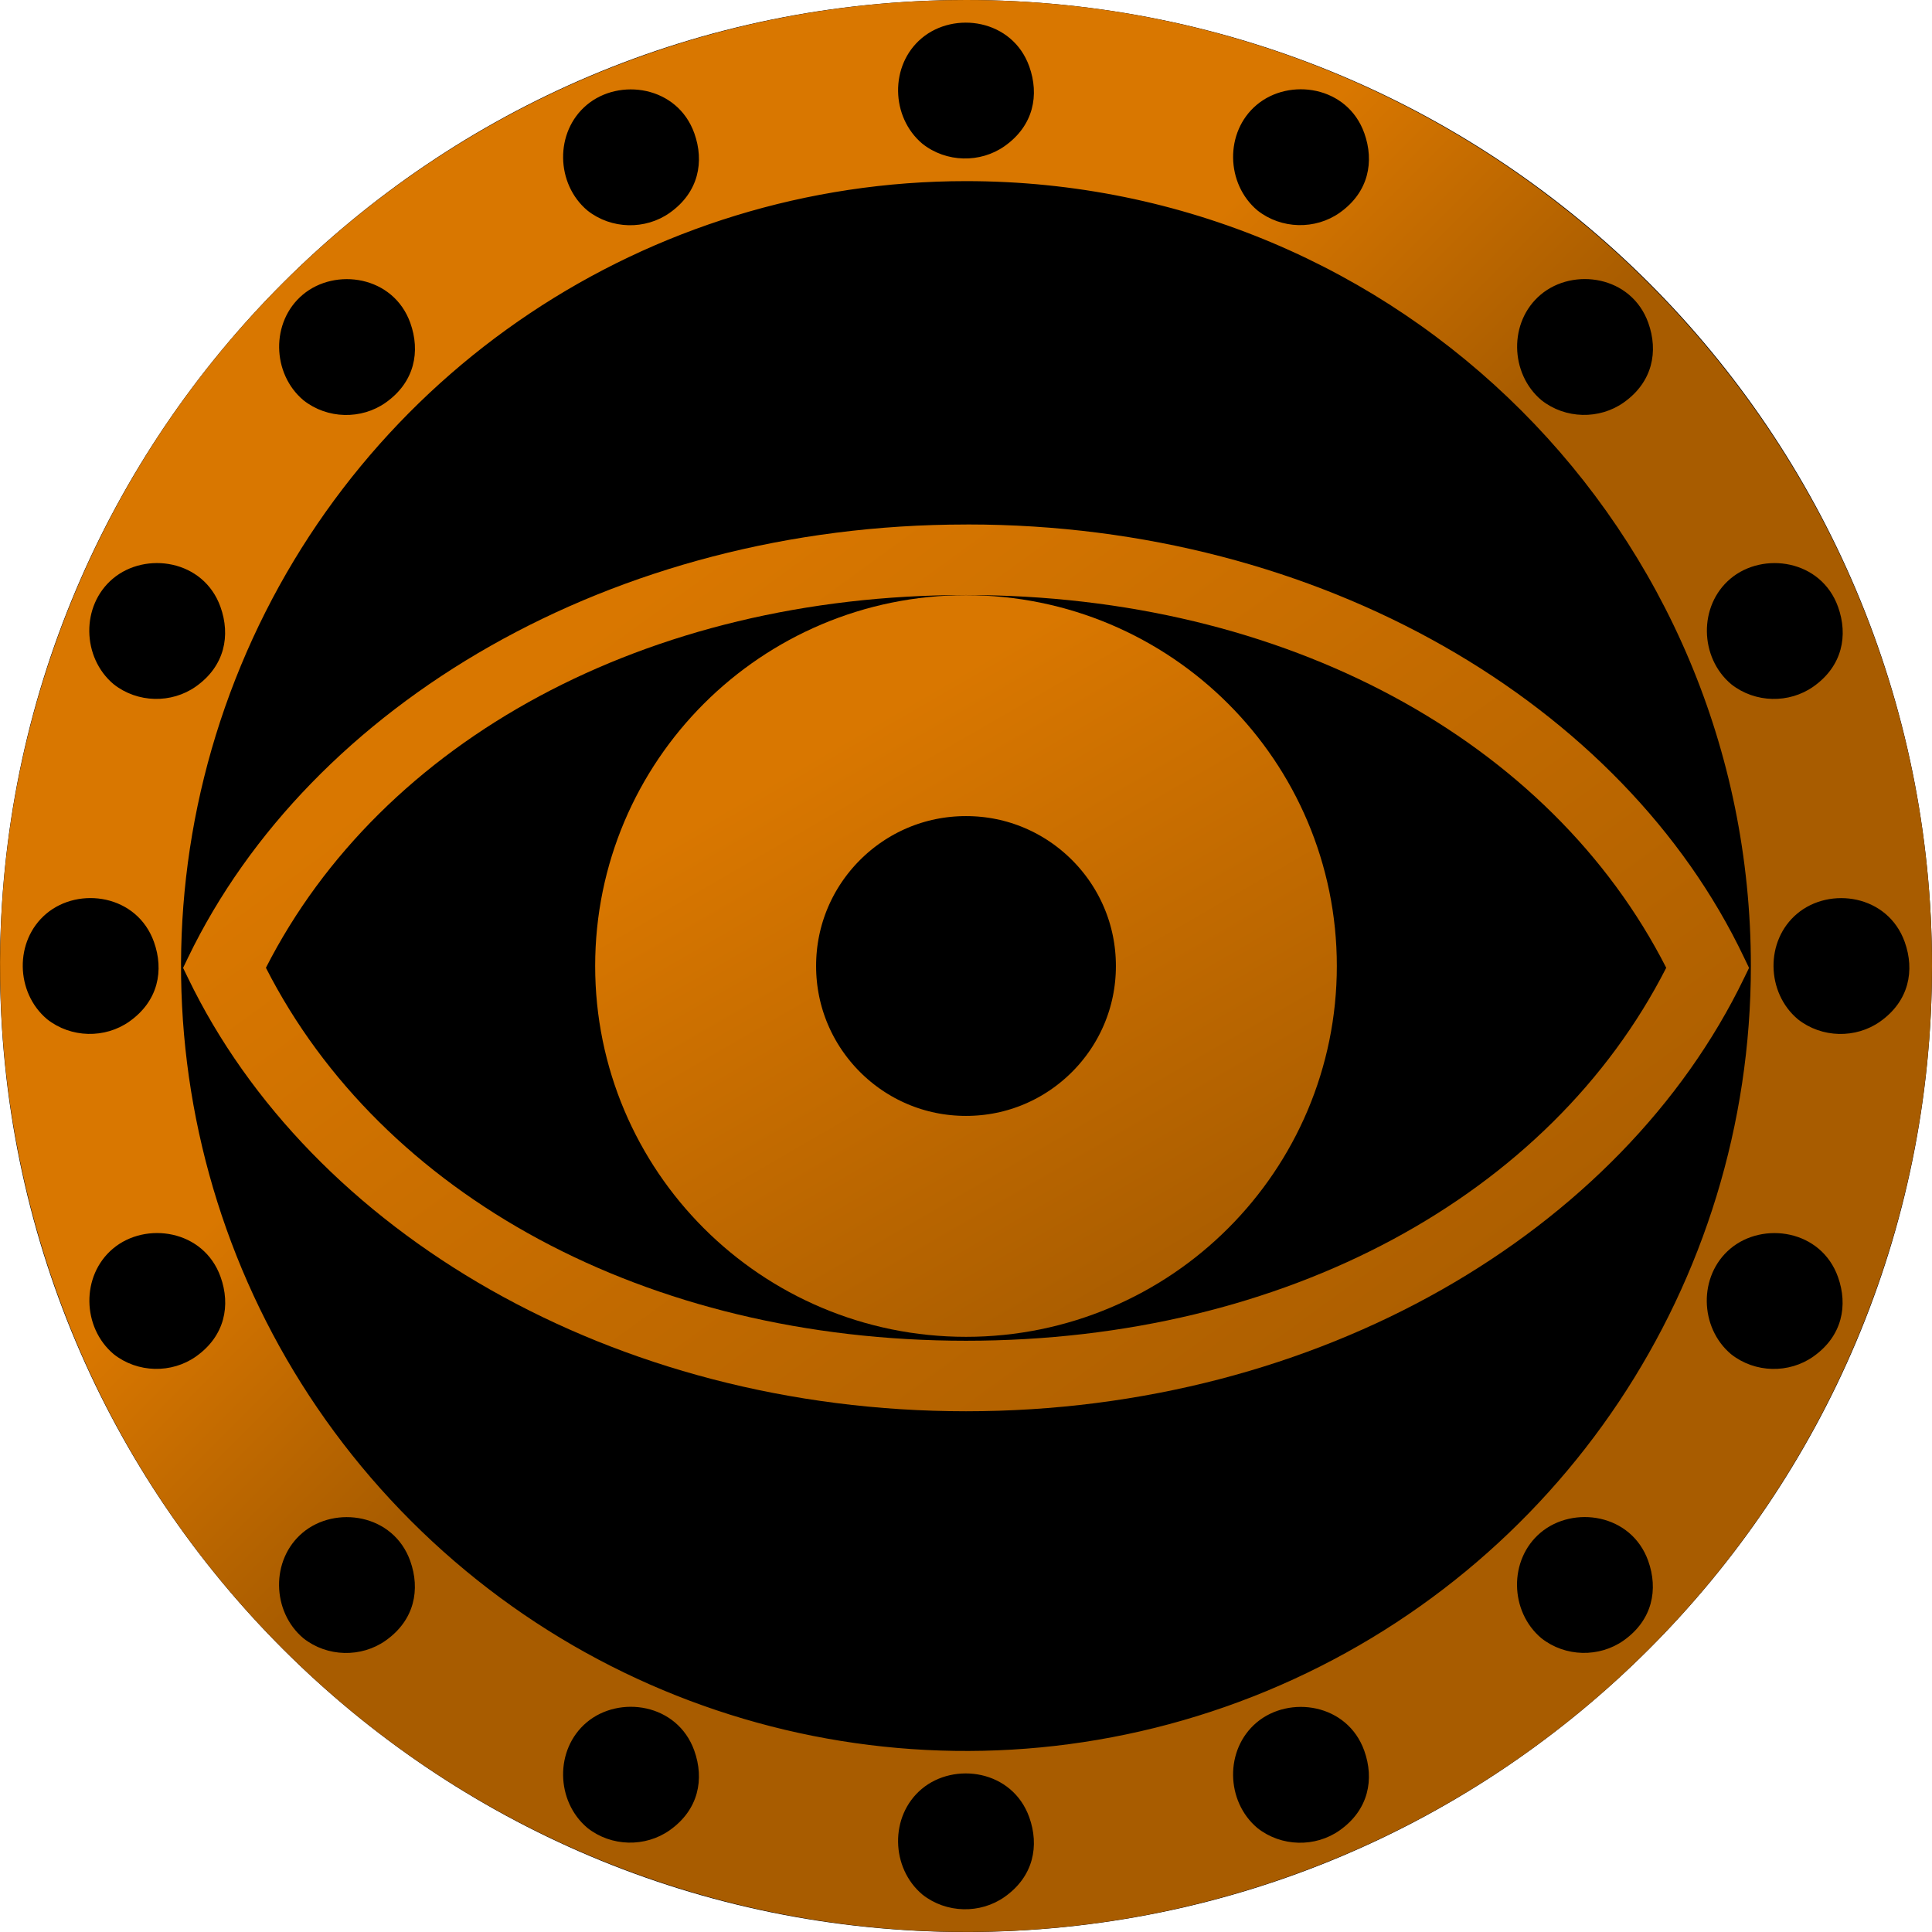
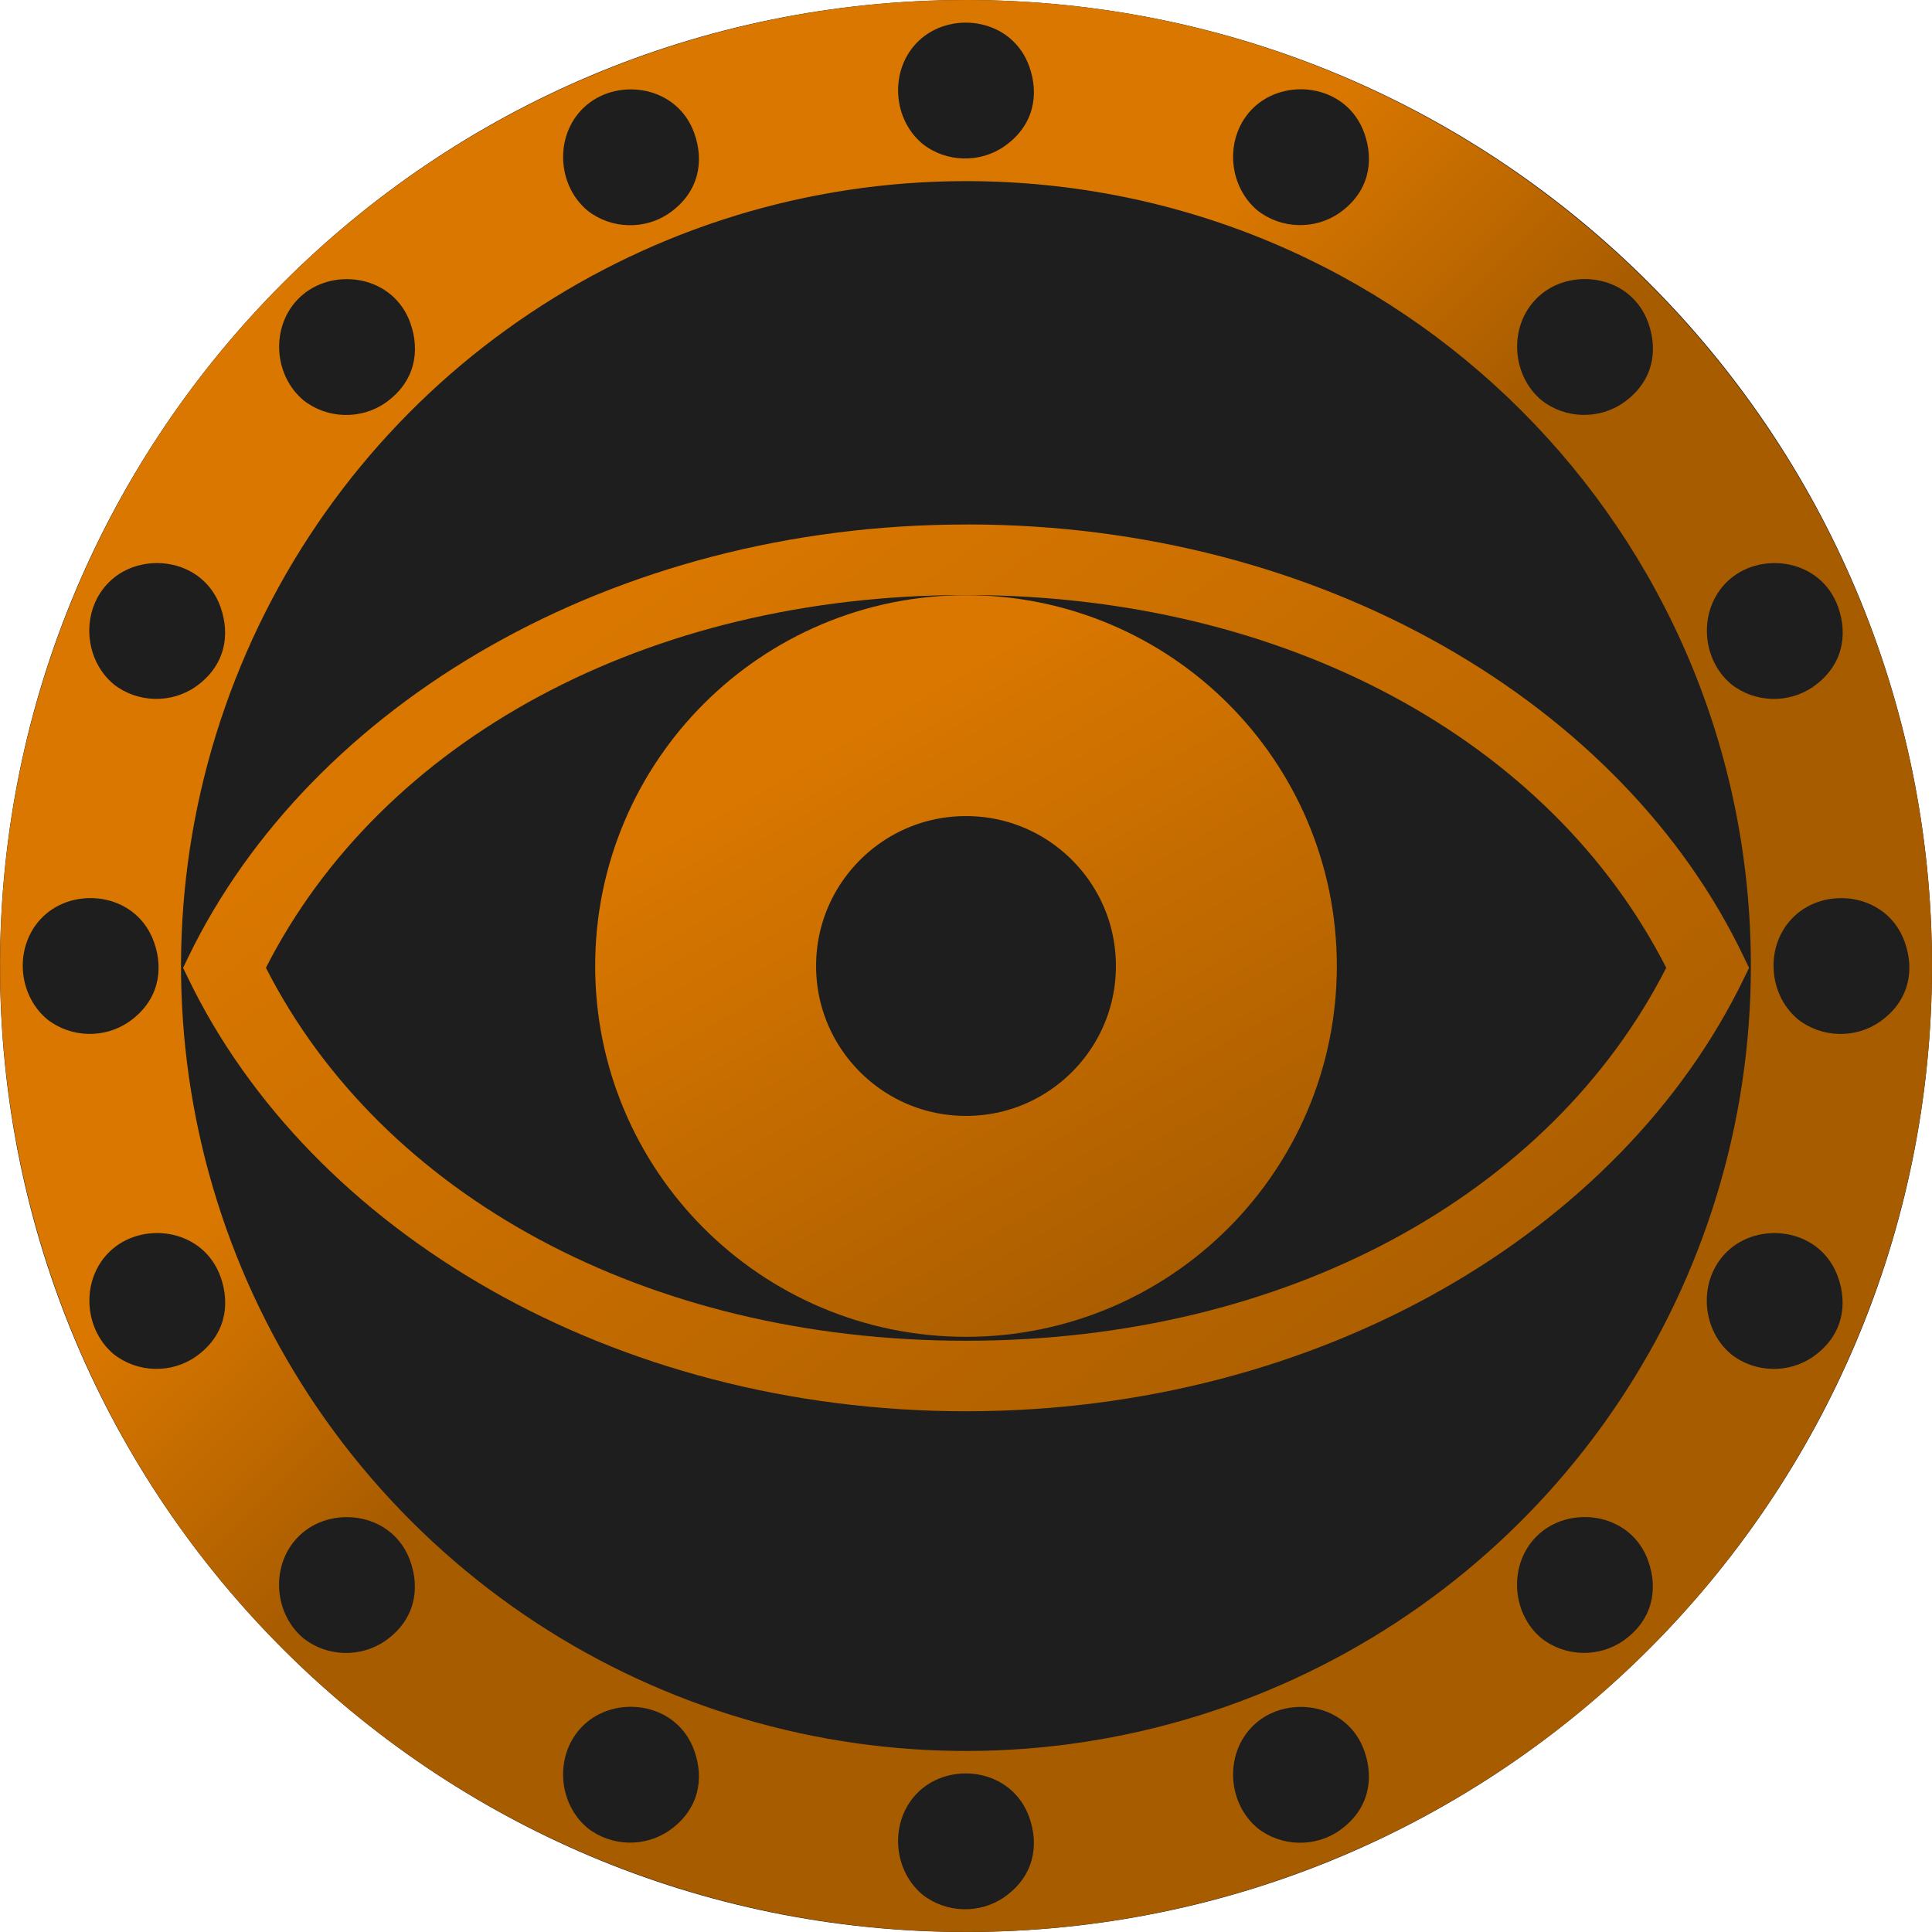
<svg xmlns="http://www.w3.org/2000/svg" xmlns:xlink="http://www.w3.org/1999/xlink" xml:space="preserve" width="512" height="512" class="snail_eye" style="background-color:transparent">
  <defs>
    <linearGradient id="b">
      <stop offset="0" style="stop-color:#d97700" />
      <stop offset=".8" style="stop-color:#a85c00" />
    </linearGradient>
    <linearGradient id="a">
      <stop offset="0" style="stop-color:#d97700" />
      <stop offset=".2" style="stop-color:#a85c00" />
    </linearGradient>
    <linearGradient xlink:href="#a" id="c" x1="0" x2="512" y1="0" y2="512" gradientUnits="userSpaceOnUse" />
    <linearGradient xlink:href="#b" id="d" x1="221.125" x2="331.379" y1="191.955" y2="382.636" gradientTransform="translate(3 3)" gradientUnits="userSpaceOnUse" />
    <linearGradient xlink:href="#a" id="f" x1="190" x2="512" y1="190" y2="512" gradientUnits="userSpaceOnUse" />
    <linearGradient xlink:href="#b" id="e" x1="173" x2="401" y1="155" y2="468" gradientTransform="translate(.5 .5)" gradientUnits="userSpaceOnUse" />
  </defs>
  <g style="display:inline;mix-blend-mode:normal;fill:url(#c);fill-opacity:0">
-     <circle cx="256" cy="256" r="256" style="background-color:#1e1e1e;display:inline;mix-blend-mode:normal;fill:#000;fill-opacity:1;stroke-width:2;image-rendering:auto;opacity:1" />
+     <circle cx="256" cy="256" r="256" style="display:inline;mix-blend-mode:normal;fill:#1e1e1e;fill-opacity:1;stroke-width:2;image-rendering:auto;opacity:1" />
    <circle cx="256" cy="256" r="69" style="display:inline;fill:none;fill-opacity:1;fill-rule:evenodd;stroke:url(#d);stroke-width:58.549;stroke-dasharray:none;stroke-opacity:1" />
    <path d="M256 139c-93.648 0-173.75 47.591-206.182 114.803l-1.3 2.697 1.3 2.668C82.249 326.38 162.352 374 256 374s173.786-47.62 206.217-114.832l1.3-2.668-1.3-2.697C430.278 186.582 350.14 138.99 256.492 138.99Zm0 18.688c84.825 0 154.891 38.584 185.567 98.783-30.669 60.211-100.73 98.841-185.567 98.841-84.836 0-154.862-38.63-185.53-98.84 30.675-60.2 100.705-98.784 185.53-98.784" style="color:#000;fill:url(#e);fill-opacity:1;-inkscape-stroke:none" />
    <path d="M244.444 38.097c-8.38-7.042-8.737-20.78-.185-27.973 8.635-7.265 24.032-5.03 28.509 7.493 2.685 7.514 1.187 15.656-6.522 21.1-6.436 4.547-15.465 4.399-21.802-.62m88.784 17.66c-8.38-7.042-8.737-20.779-.185-27.973 8.635-7.264 24.032-5.03 28.509 7.494 2.685 7.513 1.187 15.655-6.522 21.1-6.436 4.546-15.465 4.399-21.802-.62m75.267 50.293c-8.38-7.042-8.737-20.78-.186-27.973 8.636-7.265 24.033-5.03 28.51 7.494 2.685 7.513 1.187 15.655-6.522 21.1-6.436 4.546-15.465 4.398-21.802-.62m50.29 75.268c-8.38-7.042-8.736-20.78-.185-27.973 8.636-7.264 24.033-5.03 28.51 7.494 2.685 7.513 1.187 15.655-6.522 21.1-6.436 4.546-15.465 4.398-21.802-.62m17.659 88.785c-8.38-7.042-8.737-20.78-.186-27.973 8.636-7.264 24.033-5.03 28.51 7.494 2.685 7.513 1.187 15.655-6.522 21.1-6.436 4.546-15.465 4.398-21.802-.62m-17.69 88.77c-8.38-7.043-8.737-20.78-.185-27.974 8.635-7.264 24.032-5.03 28.509 7.494 2.685 7.513 1.188 15.655-6.522 21.1-6.436 4.546-15.464 4.398-21.802-.62m-50.287 75.255c-8.38-7.042-8.736-20.78-.185-27.973 8.635-7.264 24.032-5.03 28.509 7.494 2.685 7.513 1.188 15.655-6.522 21.1-6.436 4.546-15.464 4.398-21.802-.62m-75.245 50.31c-8.38-7.042-8.737-20.78-.185-27.973 8.635-7.264 24.032-5.03 28.509 7.494 2.685 7.513 1.188 15.655-6.522 21.1-6.436 4.546-15.464 4.398-21.802-.62m-88.782 17.628c-8.38-7.042-8.737-20.78-.185-27.973 8.635-7.264 24.032-5.03 28.509 7.494 2.685 7.513 1.187 15.655-6.522 21.1-6.436 4.546-15.465 4.398-21.802-.62m-88.771-17.659c-8.38-7.042-8.737-20.78-.185-27.973 8.635-7.264 24.032-5.03 28.509 7.494 2.685 7.513 1.187 15.655-6.522 21.1-6.436 4.546-15.465 4.398-21.802-.62m-75.276-50.264c-8.38-7.042-8.737-20.78-.185-27.973 8.635-7.264 24.032-5.03 28.509 7.494 2.685 7.513 1.187 15.655-6.522 21.1-6.436 4.546-15.465 4.398-21.802-.62M30.13 358.866c-8.38-7.042-8.737-20.78-.185-27.973 8.635-7.264 24.032-5.03 28.509 7.494 2.685 7.513 1.187 15.655-6.522 21.1-6.436 4.546-15.465 4.398-21.802-.62m-17.657-88.772c-8.38-7.042-8.737-20.78-.185-27.973 8.635-7.264 24.032-5.03 28.509 7.494 2.685 7.513 1.187 15.655-6.522 21.1-6.436 4.546-15.465 4.398-21.802-.62m17.63-88.78c-8.38-7.043-8.736-20.78-.184-27.974 8.635-7.264 24.032-5.03 28.509 7.494 2.685 7.513 1.187 15.655-6.522 21.1-6.436 4.546-15.465 4.398-21.802-.62m50.313-75.245c-8.38-7.042-8.737-20.78-.185-27.973 8.635-7.265 24.032-5.03 28.509 7.494 2.685 7.513 1.187 15.655-6.522 21.1-6.436 4.546-15.465 4.398-21.802-.62m75.257-50.285c-8.38-7.042-8.737-20.78-.185-27.973 8.635-7.264 24.032-5.03 28.509 7.494 2.685 7.513 1.187 15.655-6.522 21.1-6.436 4.546-15.465 4.398-21.802-.62M256 0C152.527 0 59.084 62.436 19.488 158.031c-39.595 95.596-17.665 205.815 55.5 278.98 73.166 73.166 183.385 95.096 278.98 55.5C449.565 452.917 512 359.474 512 256 512 114.9 397.1 0 256 0m0 48c115.16 0 208 92.84 208 208 0 84.197-50.615 159.947-128.4 192.166-77.786 32.219-167.134 14.44-226.67-45.096S31.615 254.186 63.834 176.4C96.053 98.615 171.804 48 256 48" style="color:#000;display:inline;fill:url(#f);fill-opacity:1;paint-order:markers fill stroke" />
  </g>
</svg>
